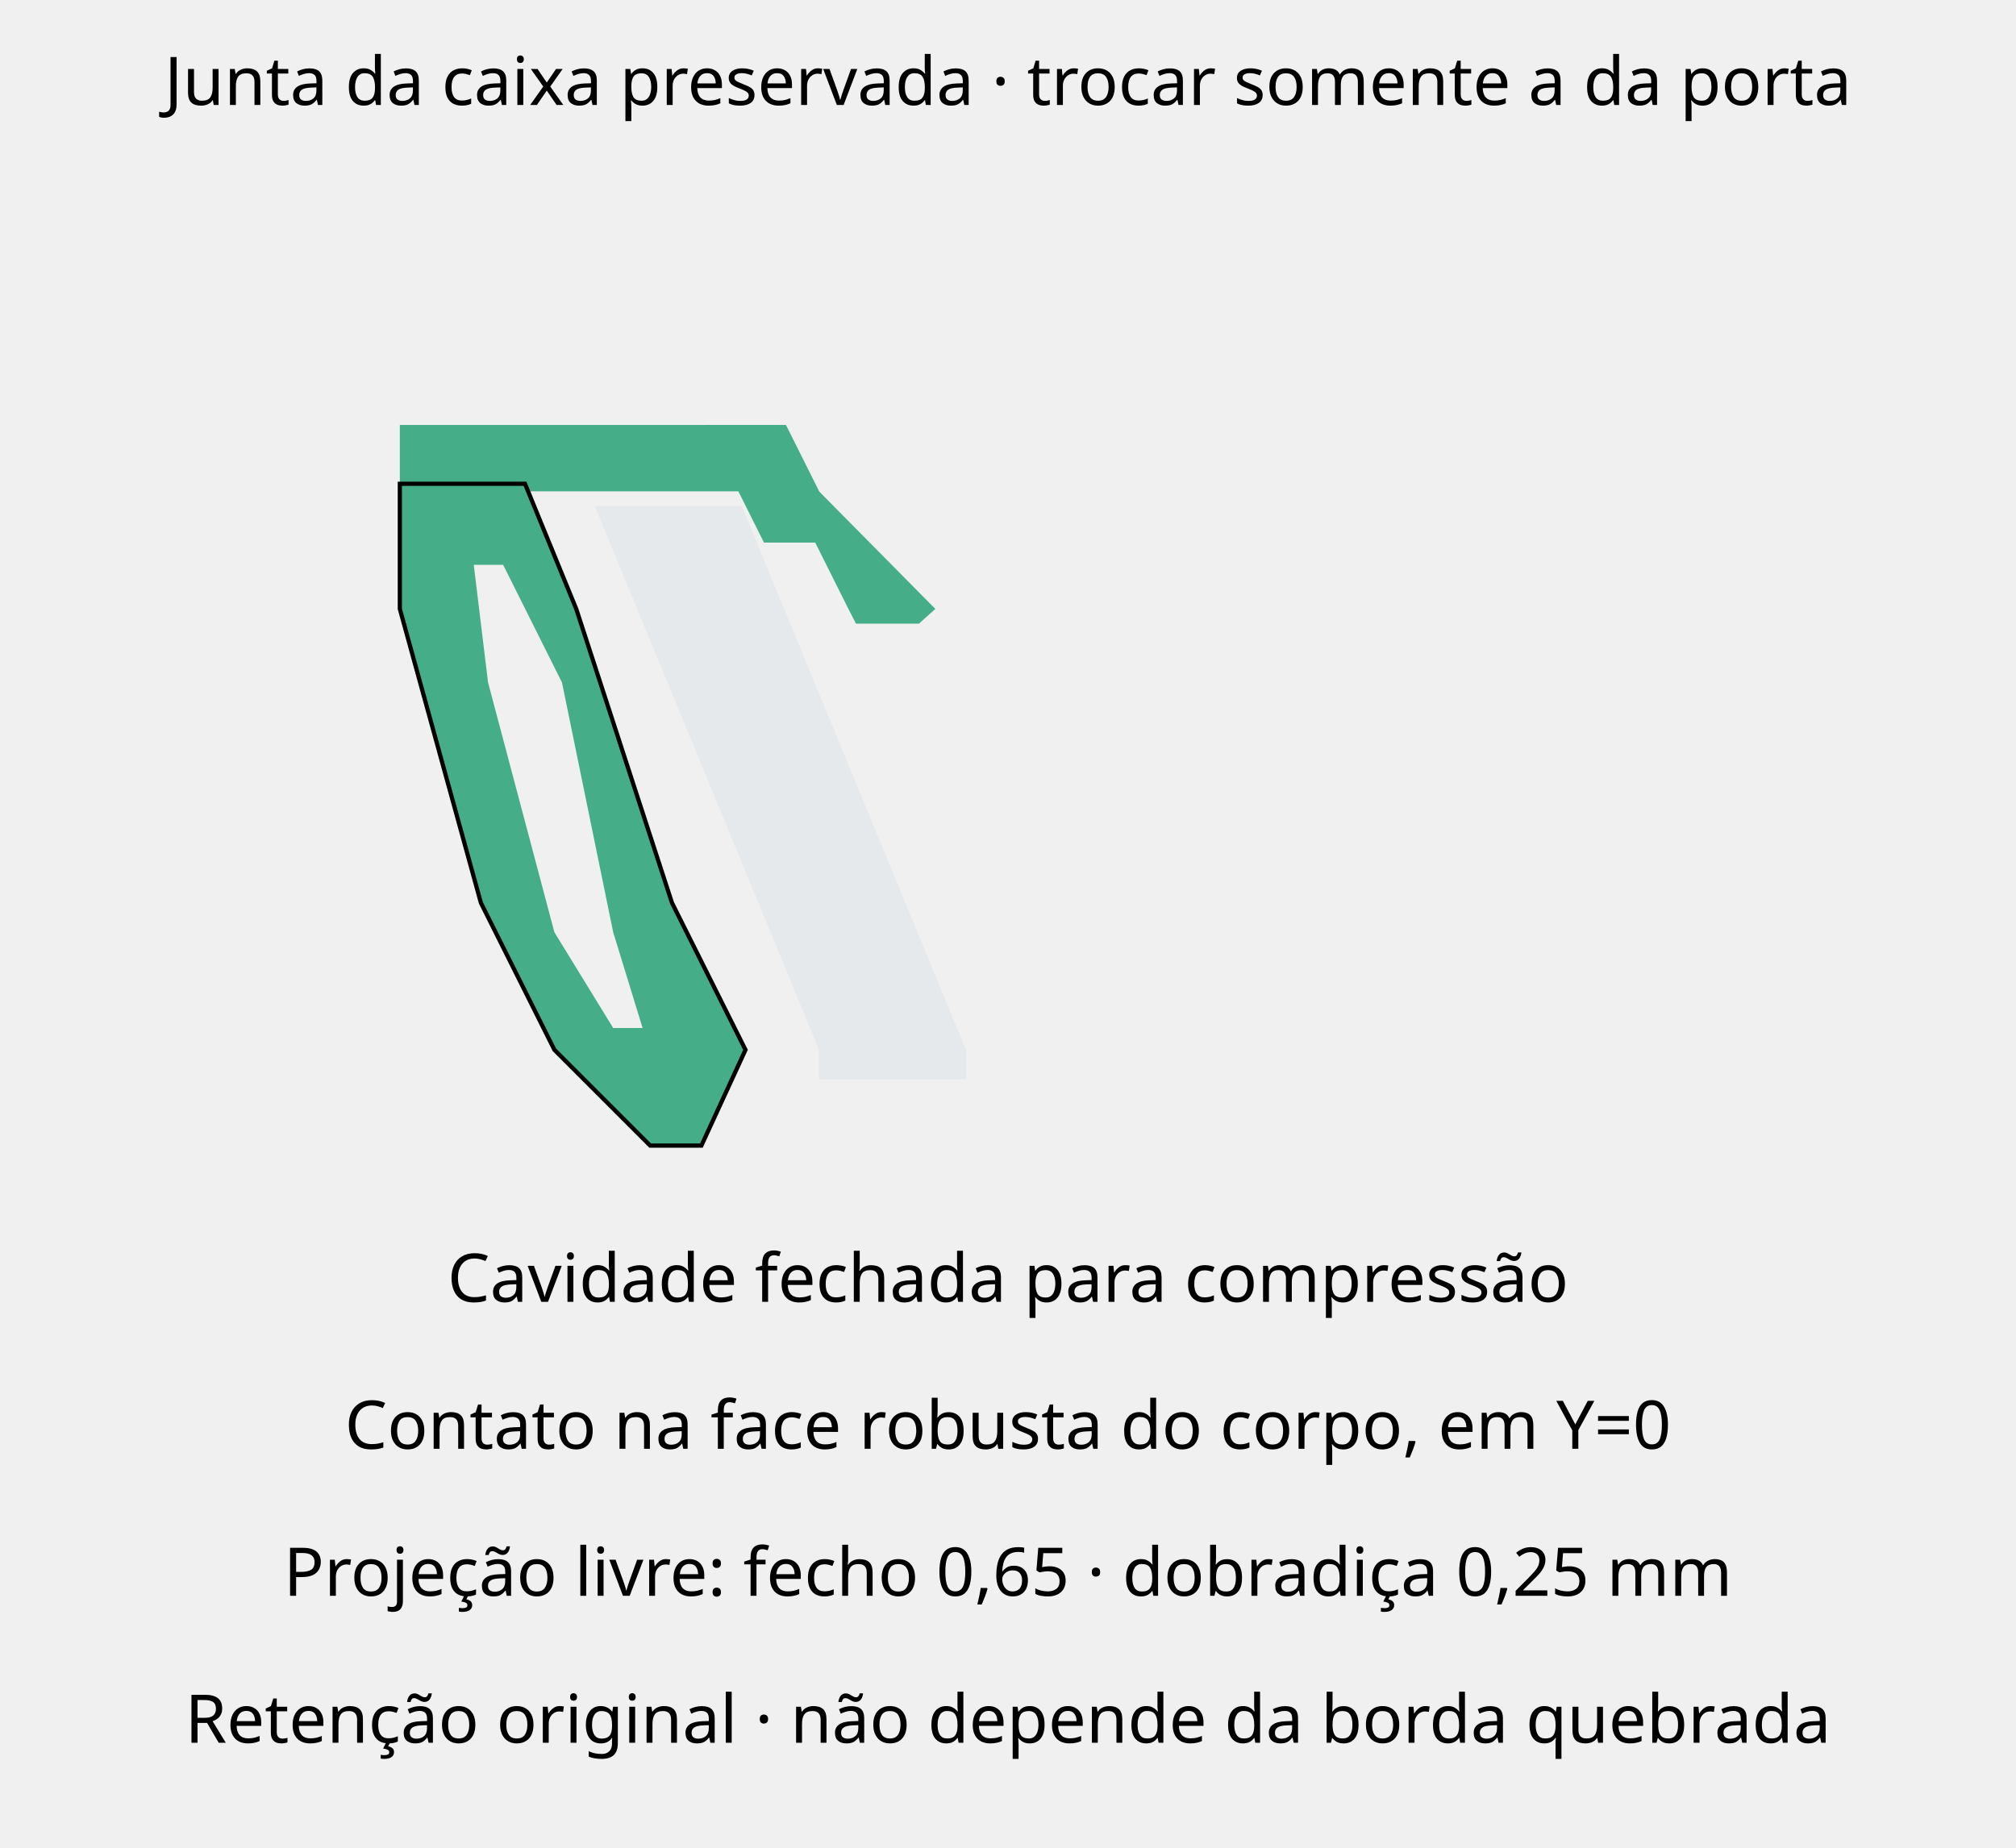
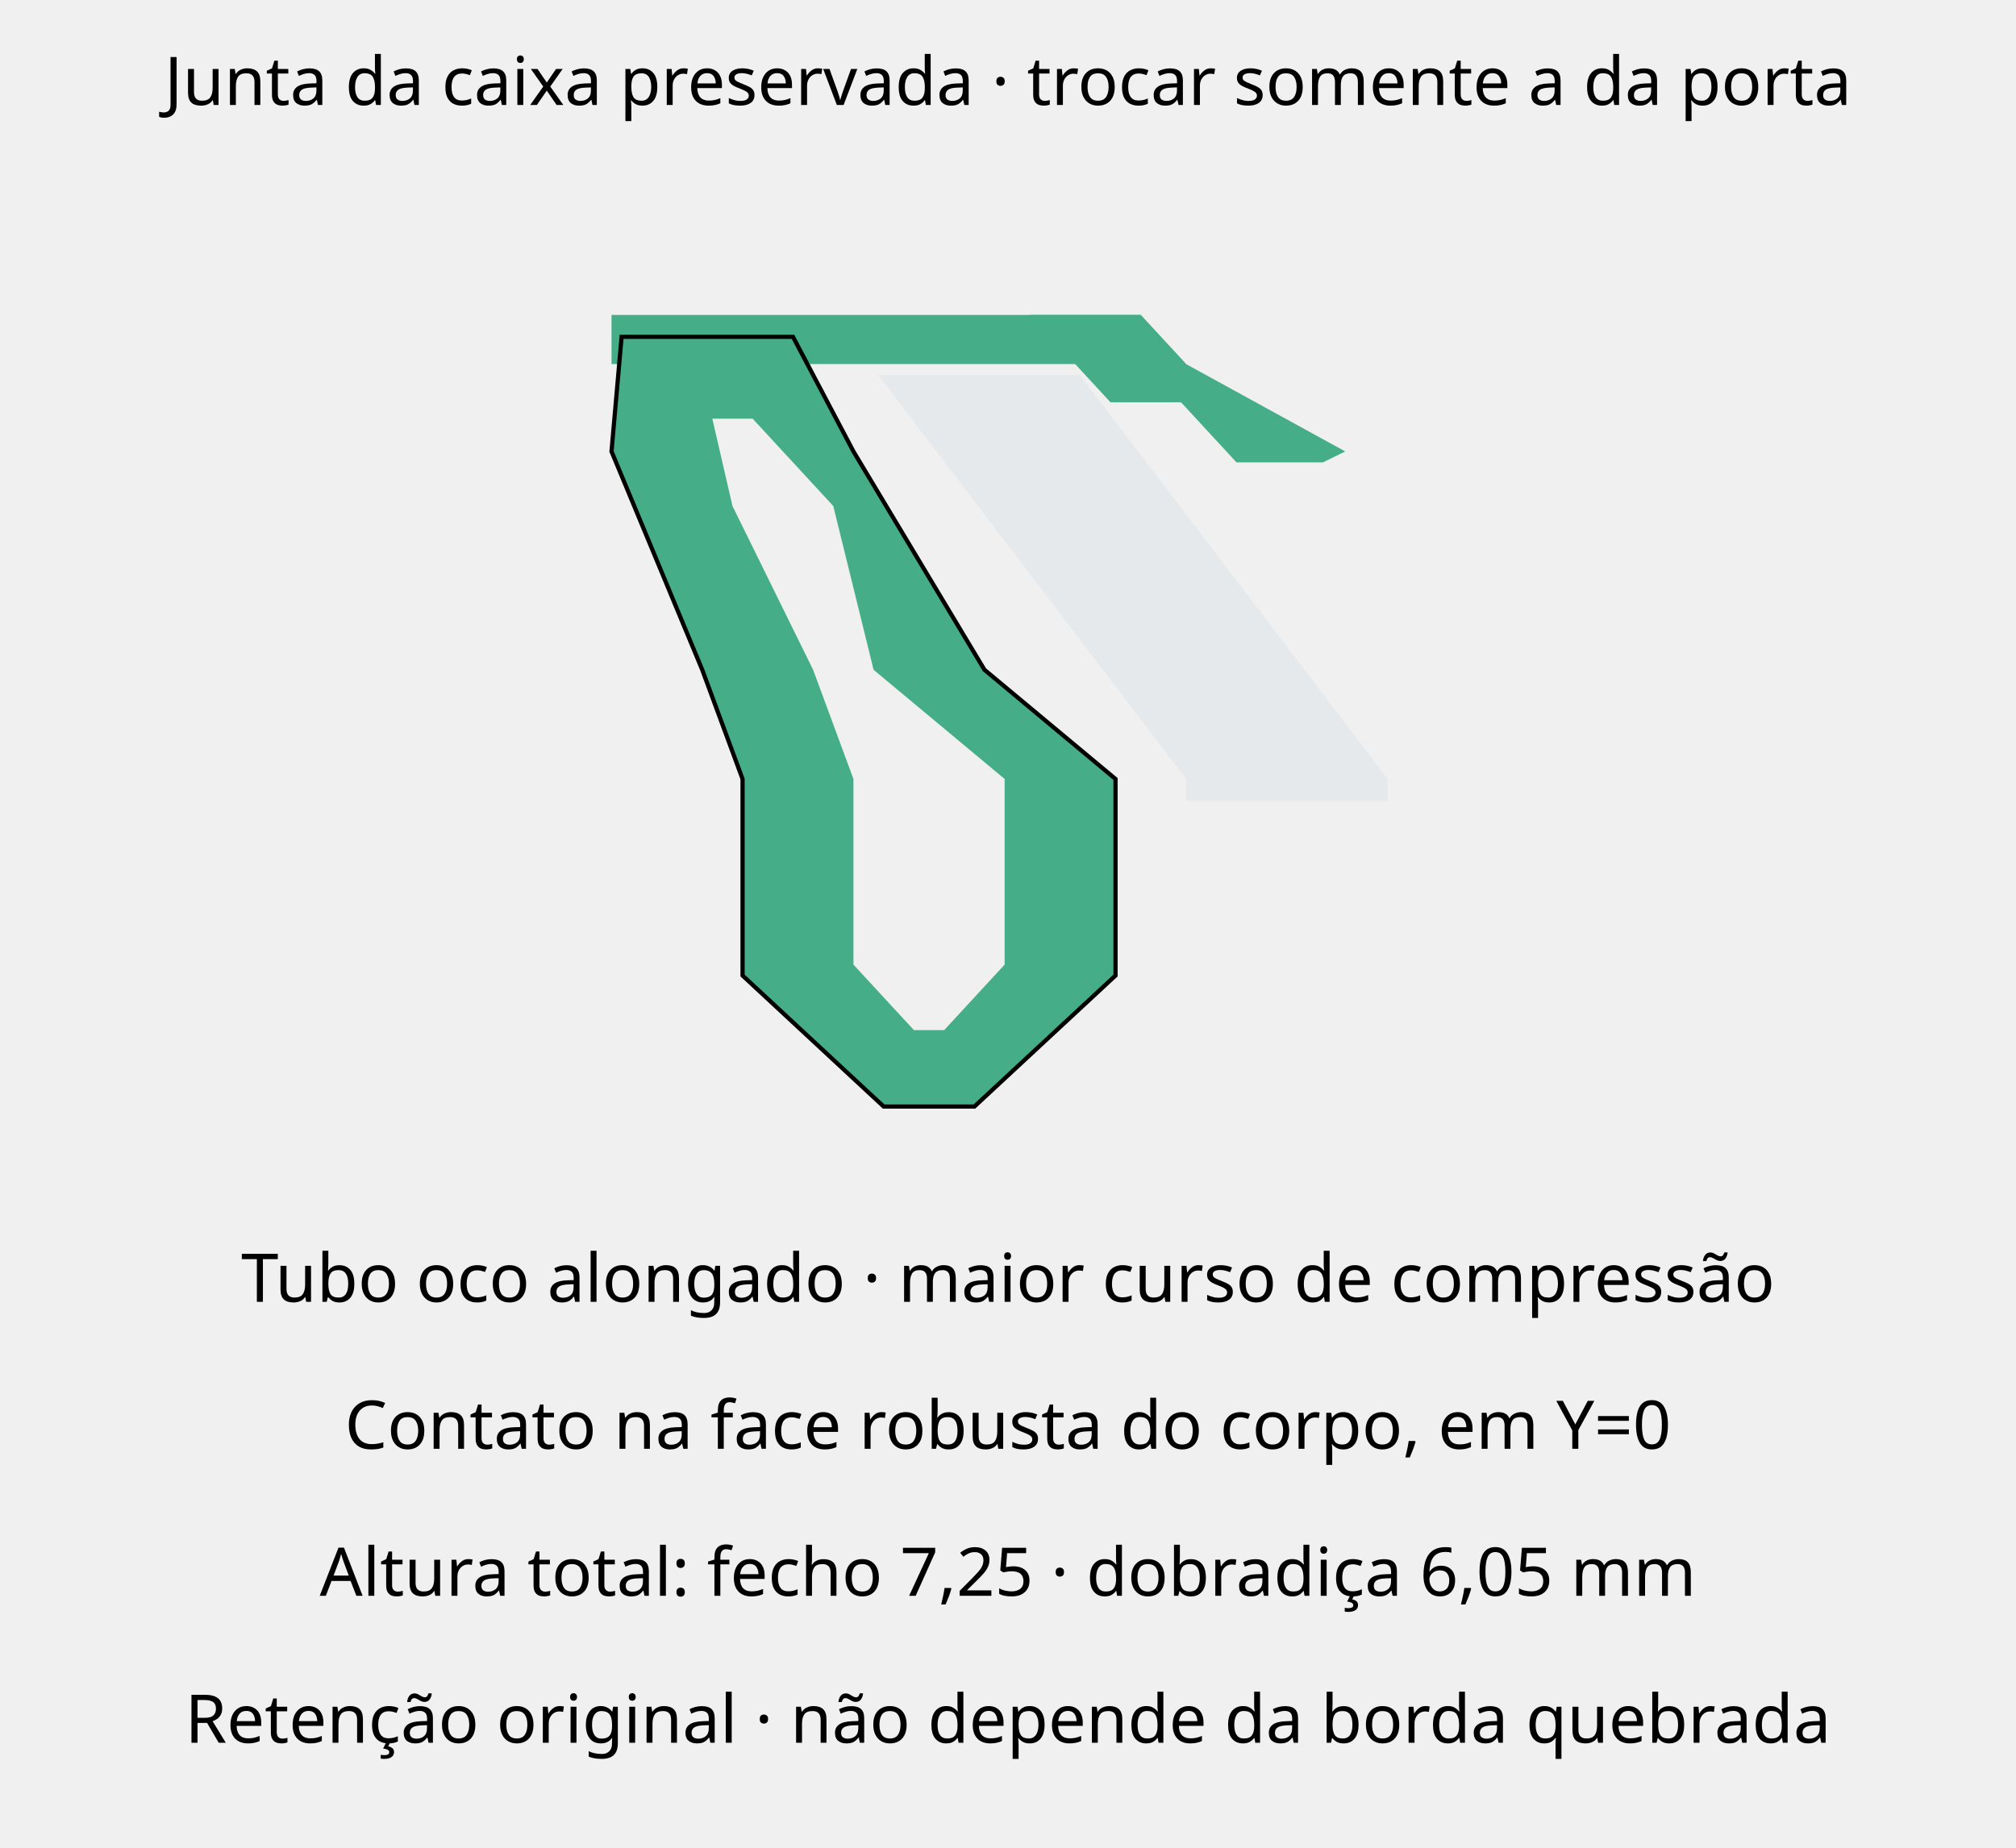
<svg xmlns="http://www.w3.org/2000/svg" viewBox="0 0 480 440" width="480" height="440" style="width:100%;max-width:600px;height:auto" role="img" aria-label="Junta oca da porta em TPU-LW, junta da caixa preservada">
  <defs>
    <mask id="door-lw-void">
      <rect width="480" height="440" fill="white" />
-       <polygon points="112.8,134.5 116.2,162.5 132.0,222.0 146.0,244.8 153.0,244.8 146.0,222.0 133.8,162.5 119.8,134.5" fill="black" />
+       <polygon points="169.6,99.7 174.4,120.5 193.6,159.5 203.2,185.5 203.2,229.7 217.6,245.3 224.8,245.3 239.2,229.7 239.2,185.5 208.0,159.5 198.4,120.5 179.2,99.7" fill="black" />
    </mask>
  </defs>
-   <polygon points="141.6,120.5 195.0,250.0 195.0,257.0 230.0,257.0 230.0,250.0 176.6,120.5" fill="#c5d4df" opacity=".25" />
-   <polygon points="188.0,117.0 202.0,145.0 203.8,148.5 218.8,148.5 222.7,145.0 195.0,117.0" fill="#45ae89" />
-   <polygon points="95.2,101.2 95.2,117.0 195.0,117.0 187.1,101.2" fill="#45ae89" />
-   <polygon points="167.9,101.2 181.9,129.2 201.1,129.2 187.1,101.2" fill="#45ae89" />
-   <polygon points="95.2,115.2 95.2,145.0 114.5,215.0 132.0,250.0 154.8,272.8 167.0,272.8 177.5,250.0 160.0,215.0 137.2,145.0 125.0,115.2" fill="#45ae89" stroke="currentColor" mask="url(#door-lw-void)" />
+   <polygon points="209.1,89.3 282.4,185.5 282.4,190.7 330.4,190.7 330.4,185.5 257.1,89.3" fill="#c5d4df" opacity=".25" />
+   <polygon points="272.8,86.7 292.0,107.5 294.4,110.1 315.0,110.1 320.3,107.5 282.4,86.7" fill="#45ae89" />
+   <polygon points="145.6,75.0 145.6,86.7 282.4,86.7 271.6,75.0" fill="#45ae89" />
+   <polygon points="245.2,75.0 264.4,95.8 290.8,95.8 271.6,75.0" fill="#45ae89" />
+   <polygon points="148.0,80.2 145.6,107.5 167.2,159.5 176.8,185.5 176.8,232.3 210.4,263.5 232.0,263.5 265.6,232.3 265.6,185.5 234.4,159.5 203.2,107.5 188.8,80.2" fill="#45ae89" stroke="currentColor" mask="url(#door-lw-void)" />
  <g fill="currentColor" font-size="16" text-anchor="middle" font-family="sans-serif">
    <text x="240" y="25">Junta da caixa preservada · trocar somente a da porta</text>
-     <text x="240" y="310">Cavidade fechada para compressão</text>
+     <text x="240" y="310">Tubo oco alongado · maior curso de compressão</text>
    <text x="240" y="345">Contato na face robusta do corpo, em Y=0</text>
-     <text x="240" y="380">Projeção livre: fecho 0,65 · dobradiça 0,25 mm</text>
+     <text x="240" y="380">Altura total: fecho 7,25 · dobradiça 6,05 mm</text>
    <text x="240" y="415">Retenção original · não depende da borda quebrada</text>
  </g>
</svg>
